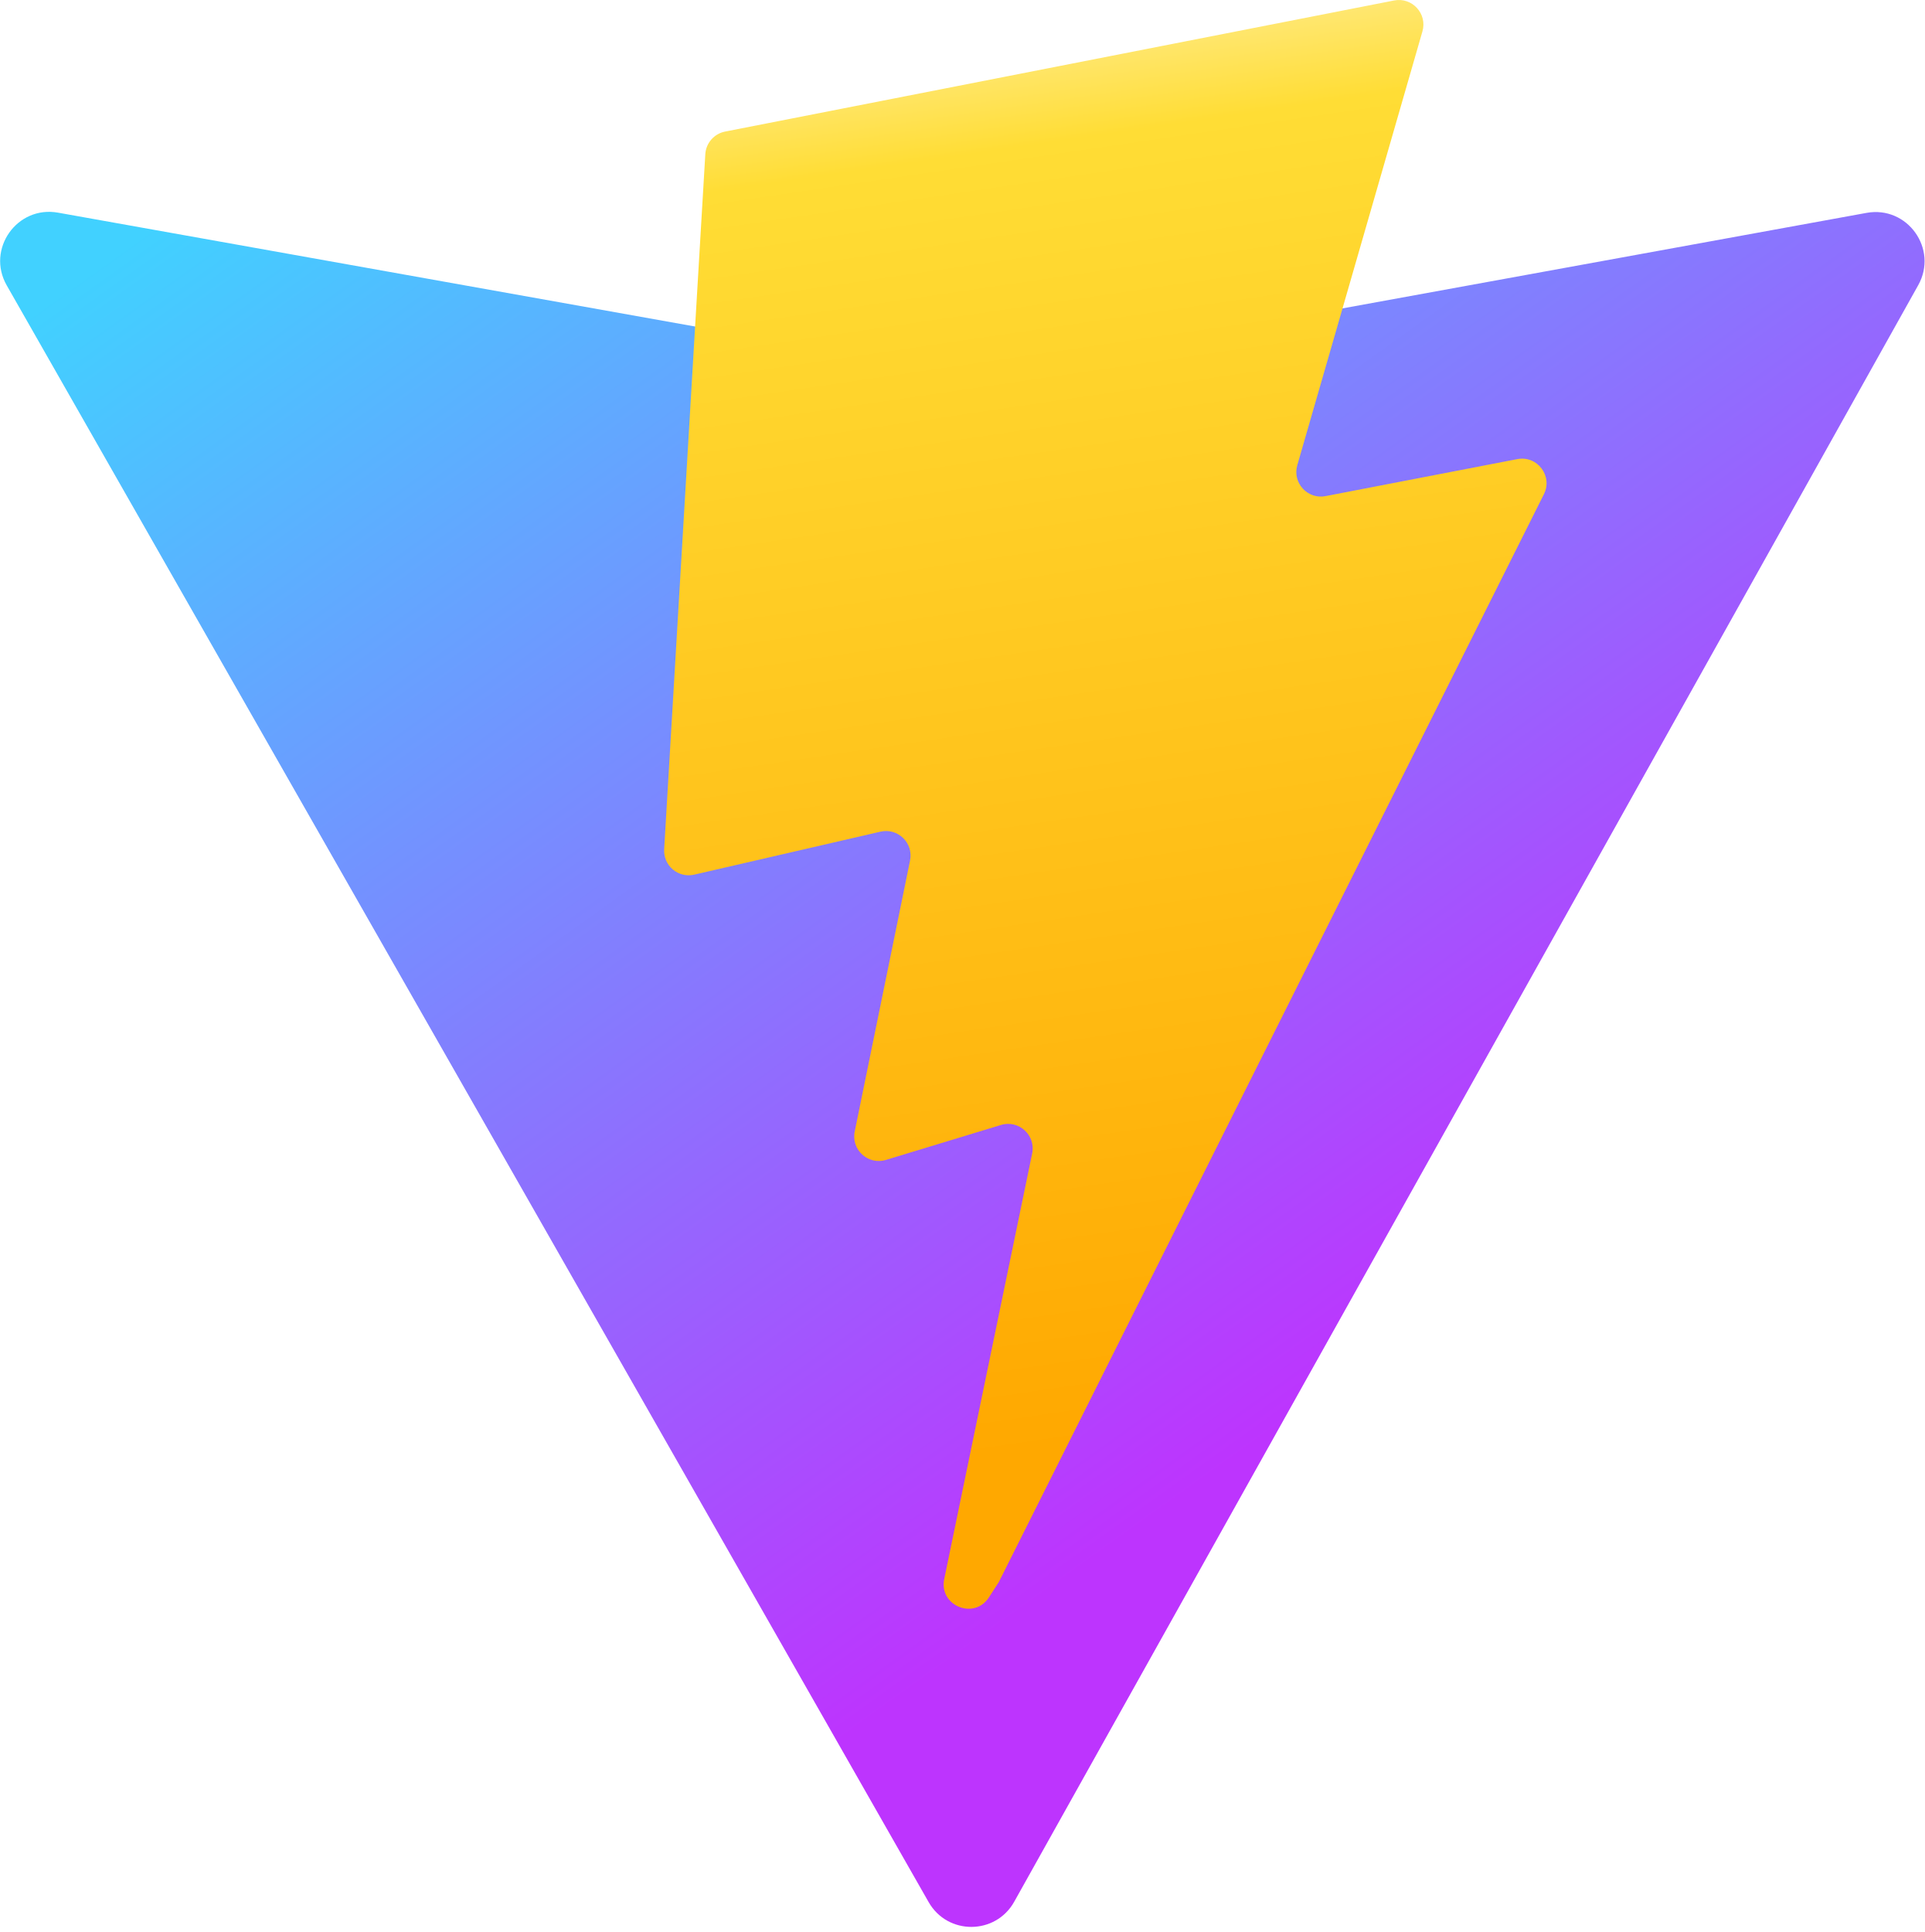
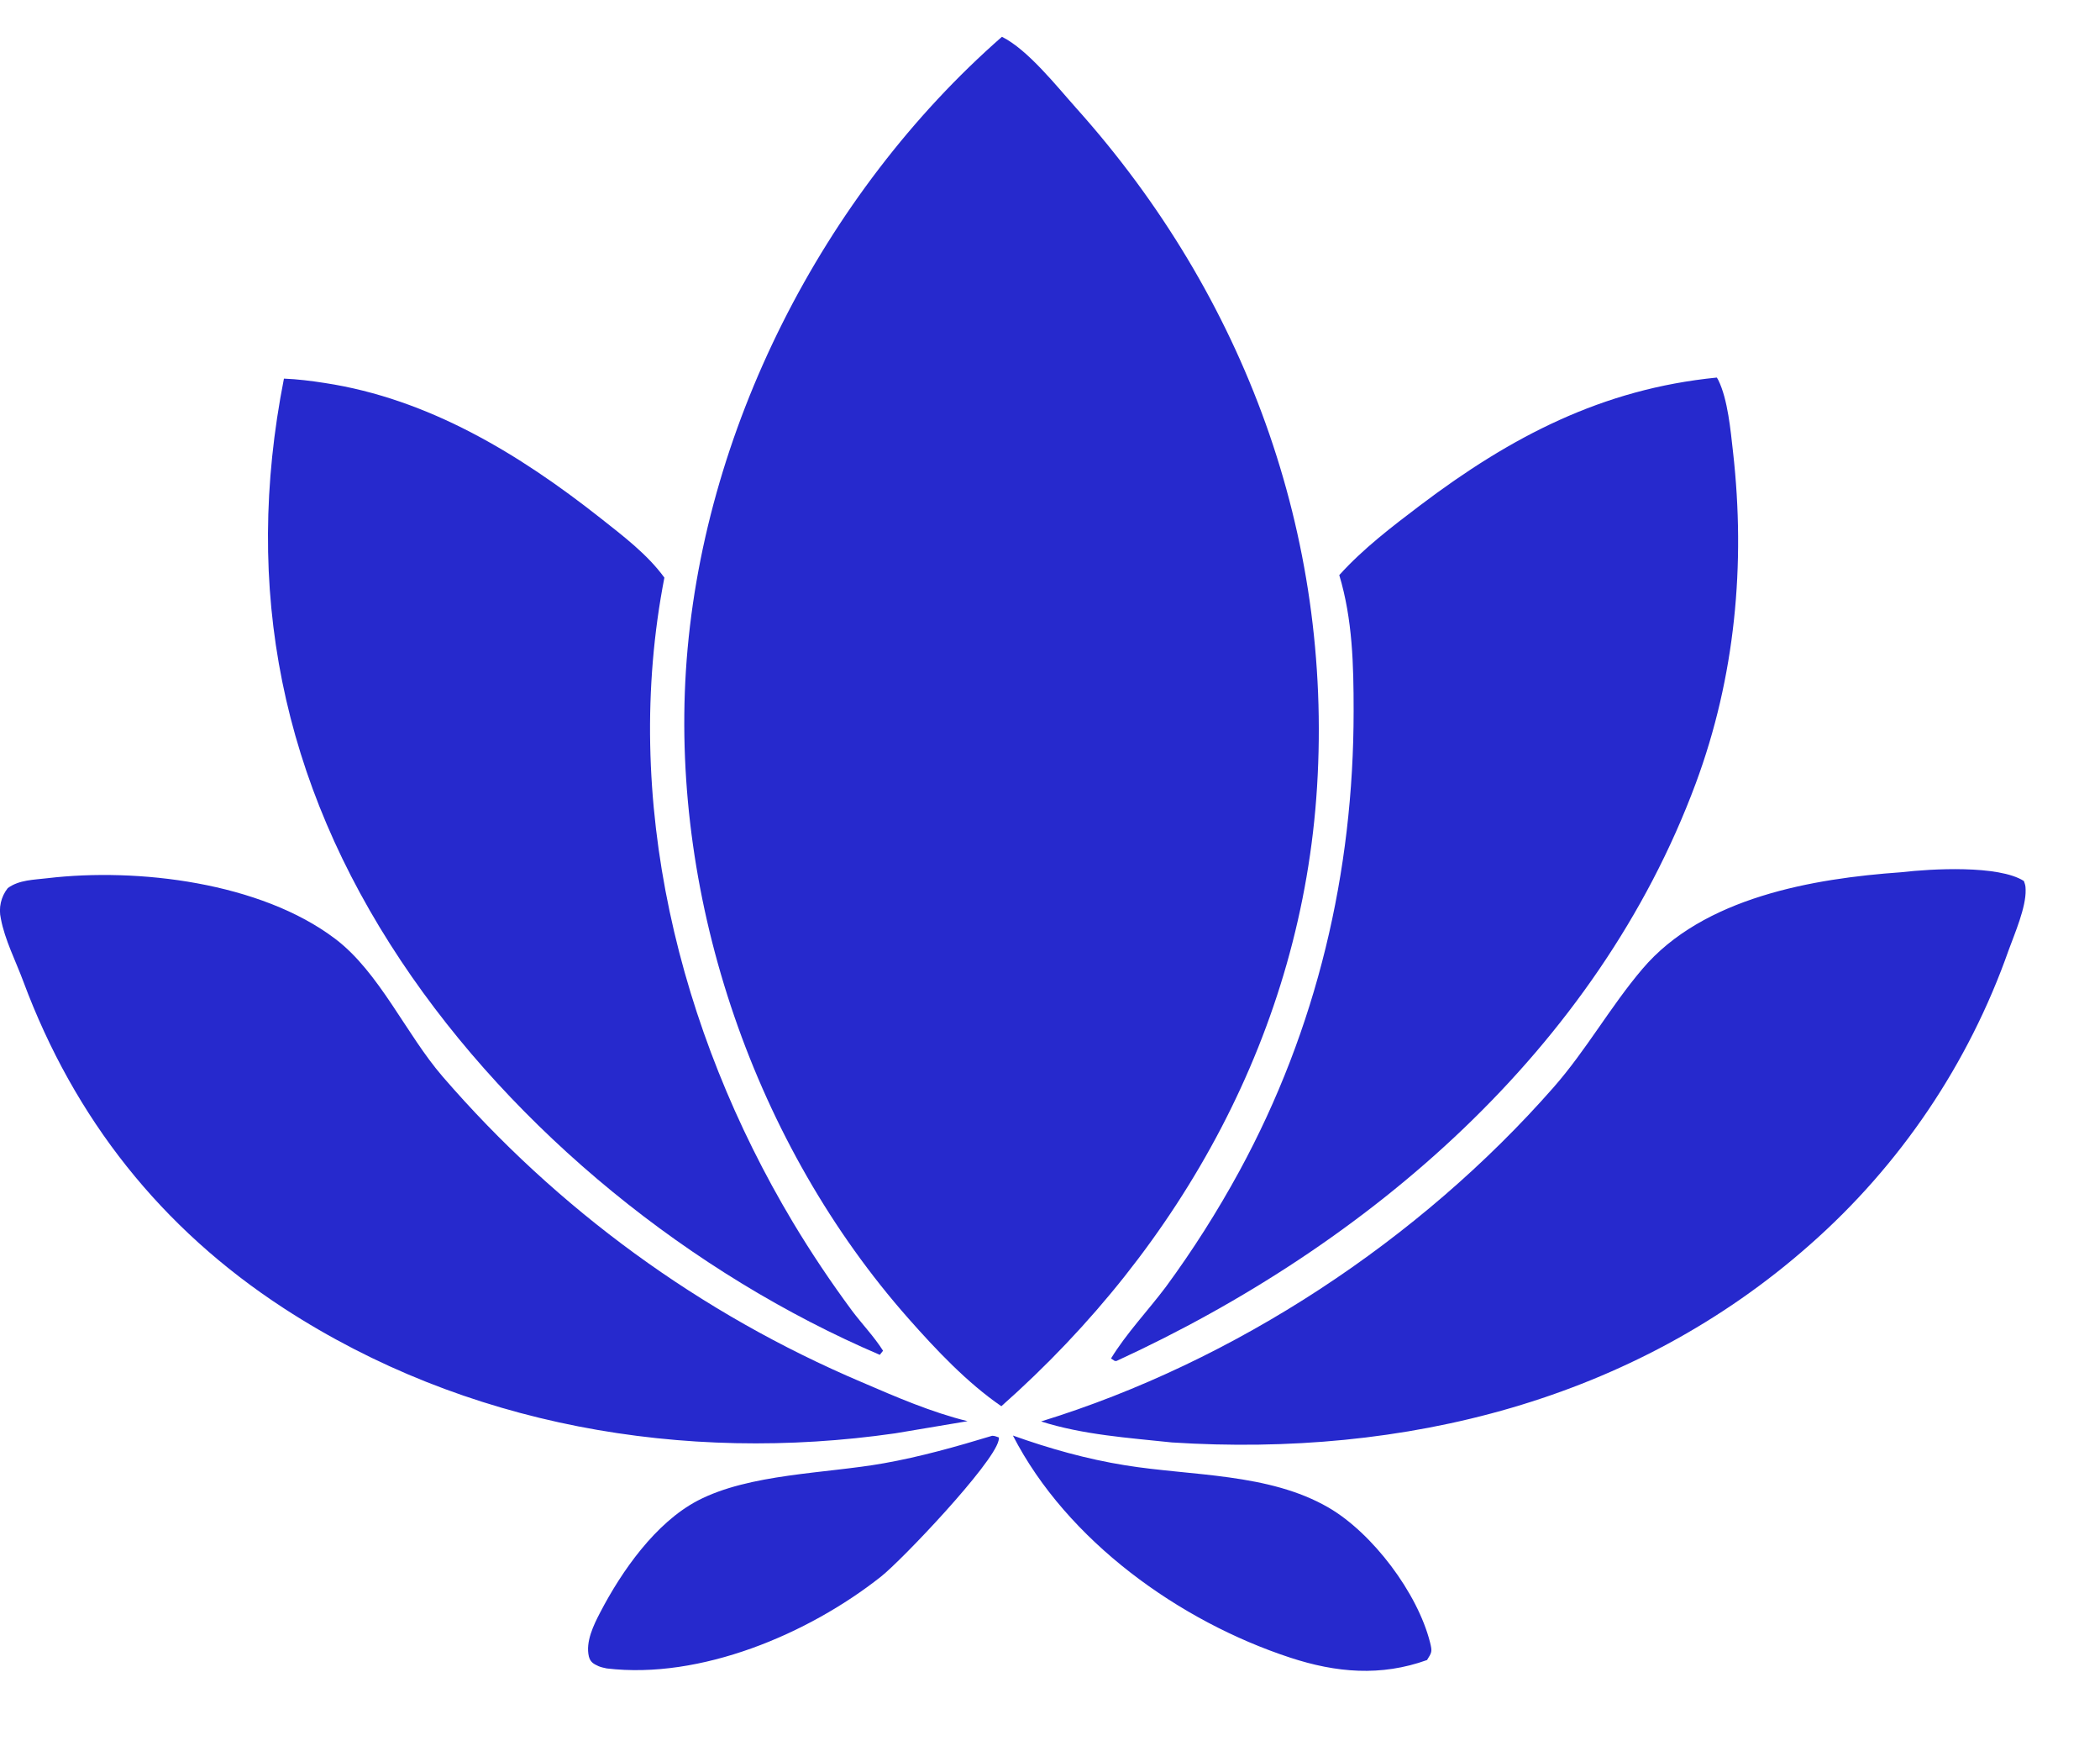
- <svg xmlns="http://www.w3.org/2000/svg" aria-hidden="true" role="img" class="iconify iconify--logos" width="31.88" height="32" preserveAspectRatio="xMidYMid meet" viewBox="0 0 256 257">
-   <defs>
-     <linearGradient id="IconifyId1813088fe1fbc01fb466" x1="-.828%" x2="57.636%" y1="7.652%" y2="78.411%">
-       <stop offset="0%" stop-color="#41D1FF" />
-       <stop offset="100%" stop-color="#BD34FE" />
-     </linearGradient>
-     <linearGradient id="IconifyId1813088fe1fbc01fb467" x1="43.376%" x2="50.316%" y1="2.242%" y2="89.03%">
-       <stop offset="0%" stop-color="#FFEA83" />
-       <stop offset="8.333%" stop-color="#FFDD35" />
-       <stop offset="100%" stop-color="#FFA800" />
-     </linearGradient>
-   </defs>
-   <path fill="url(#IconifyId1813088fe1fbc01fb466)" d="M255.153 37.938L134.897 252.976c-2.483 4.44-8.862 4.466-11.382.048L.875 37.958c-2.746-4.814 1.371-10.646 6.827-9.67l120.385 21.517a6.537 6.537 0 0 0 2.322-.004l117.867-21.483c5.438-.991 9.574 4.796 6.877 9.62Z" />
-   <path fill="url(#IconifyId1813088fe1fbc01fb467)" d="M185.432.063L96.44 17.501a3.268 3.268 0 0 0-2.634 3.014l-5.474 92.456a3.268 3.268 0 0 0 3.997 3.378l24.777-5.718c2.318-.535 4.413 1.507 3.936 3.838l-7.361 36.047c-.495 2.426 1.782 4.5 4.151 3.78l15.304-4.649c2.372-.72 4.652 1.36 4.15 3.788l-11.698 56.621c-.732 3.542 3.979 5.473 5.943 2.437l1.313-2.028l72.516-144.72c1.215-2.423-.88-5.186-3.54-4.672l-25.505 4.922c-2.396.462-4.435-1.77-3.759-4.114l16.646-57.705c.677-2.35-1.37-4.583-3.769-4.113Z" />
+ <svg xmlns="http://www.w3.org/2000/svg" width="24" height="20" fill="none">
+   <path fill="#2629CD" d="M11.45.42c.297.147.63.57.854.82 1.92 2.144 2.926 4.875 2.748 7.75-.172 2.781-1.546 5.252-3.608 7.077-.39-.267-.748-.647-1.06-1-1.752-1.981-2.712-4.765-2.545-7.405.173-2.723 1.564-5.448 3.612-7.242Z" />
+   <path fill="#2629CD" d="M19.62 4.313c.006.01.013.019.018.03.109.222.14.574.168.821.145 1.284.025 2.572-.426 3.787-1.129 3.038-3.736 5.274-6.62 6.599-.034 0-.01.002-.063-.028.176-.288.422-.546.626-.817.31-.422.592-.866.843-1.327.883-1.625 1.305-3.412 1.304-5.256 0-.523-.012-1.046-.164-1.551.27-.3.602-.553.924-.797 1.036-.784 2.08-1.33 3.39-1.46ZM3.245 4.326c.156.006.313.026.467.05 1.184.18 2.22.81 3.146 1.54.258.204.54.416.735.684-.492 2.528.16 5.178 1.468 7.364.208.347.434.684.675 1.01.116.155.253.296.356.459l-.037.047c-2.154-.921-4.173-2.552-5.472-4.501C3.221 8.934 2.771 6.73 3.245 4.326Z" />
+   <path fill="#2629CD" d="M21.728 9.966c.344-.04 1.114-.084 1.402.1.014.042.019.047.02.1.006.2-.126.503-.194.69a8.04 8.04 0 0 1-2.272 3.366c-2.022 1.787-4.643 2.429-7.29 2.259-.5-.053-1.015-.087-1.496-.24 2.218-.683 4.328-2.076 5.856-3.816.376-.428.651-.925 1.017-1.355.693-.817 1.951-1.033 2.957-1.104ZM.543 10.034c1.033-.122 2.436.048 3.287.692.506.382.811 1.092 1.23 1.576a13.076 13.076 0 0 0 4.788 3.49c.392.169.796.344 1.21.446l-.829.139c-2.414.347-4.916-.084-6.982-1.427C1.84 14.035.85 12.78.267 11.215c-.085-.23-.213-.479-.257-.718a.413.413 0 0 1 .079-.35c.13-.095.298-.094.454-.113ZM11.576 16.402c.42.15.843.269 1.284.34.759.123 1.64.087 2.323.483.503.292 1.019.976 1.161 1.543.026.104.019.113-.035.199-.527.19-1.039.145-1.563-.027-1.264-.414-2.551-1.334-3.17-2.538ZM11.338 16.405c.027-.002.053.011.078.019 0 .012 0 .024-.004.036-.064.27-1.105 1.366-1.345 1.555-.83.656-2.062 1.176-3.133 1.048-.028-.006-.068-.014-.094-.026-.058-.026-.094-.048-.11-.11-.04-.168.055-.362.131-.507.245-.47.63-1.02 1.11-1.273.594-.311 1.47-.31 2.129-.428.422-.075.829-.19 1.238-.314Z" />
</svg>
